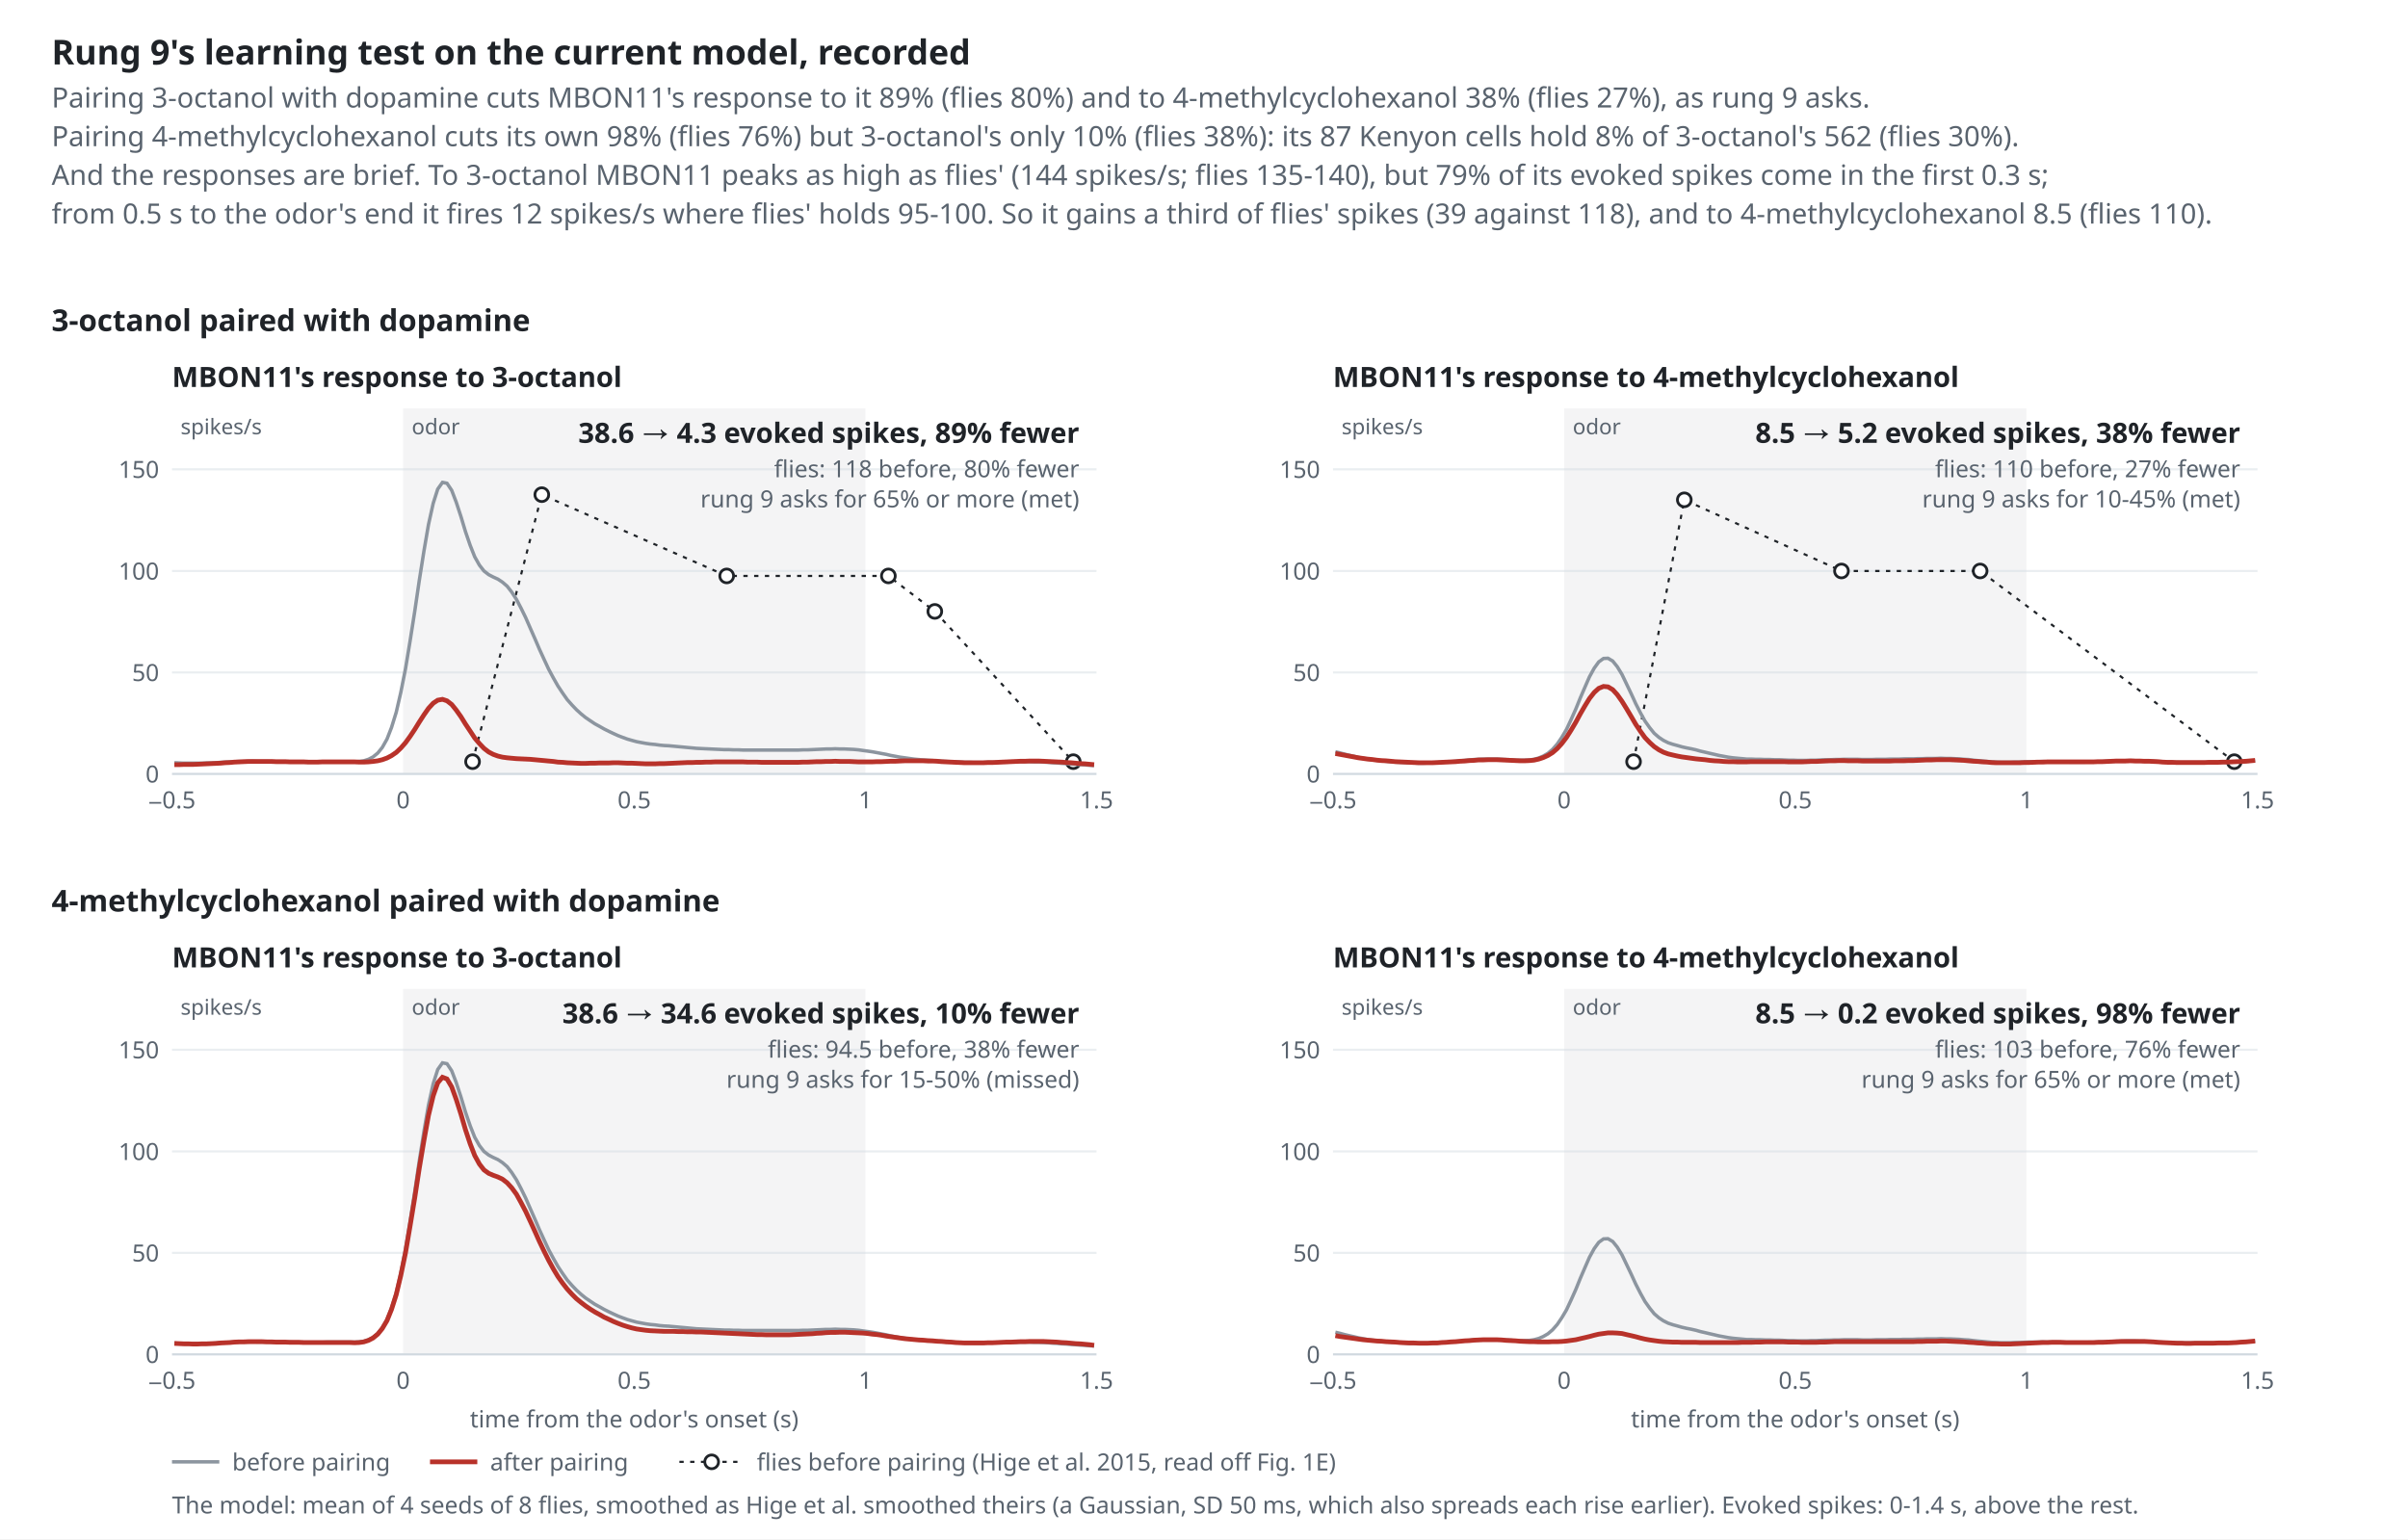
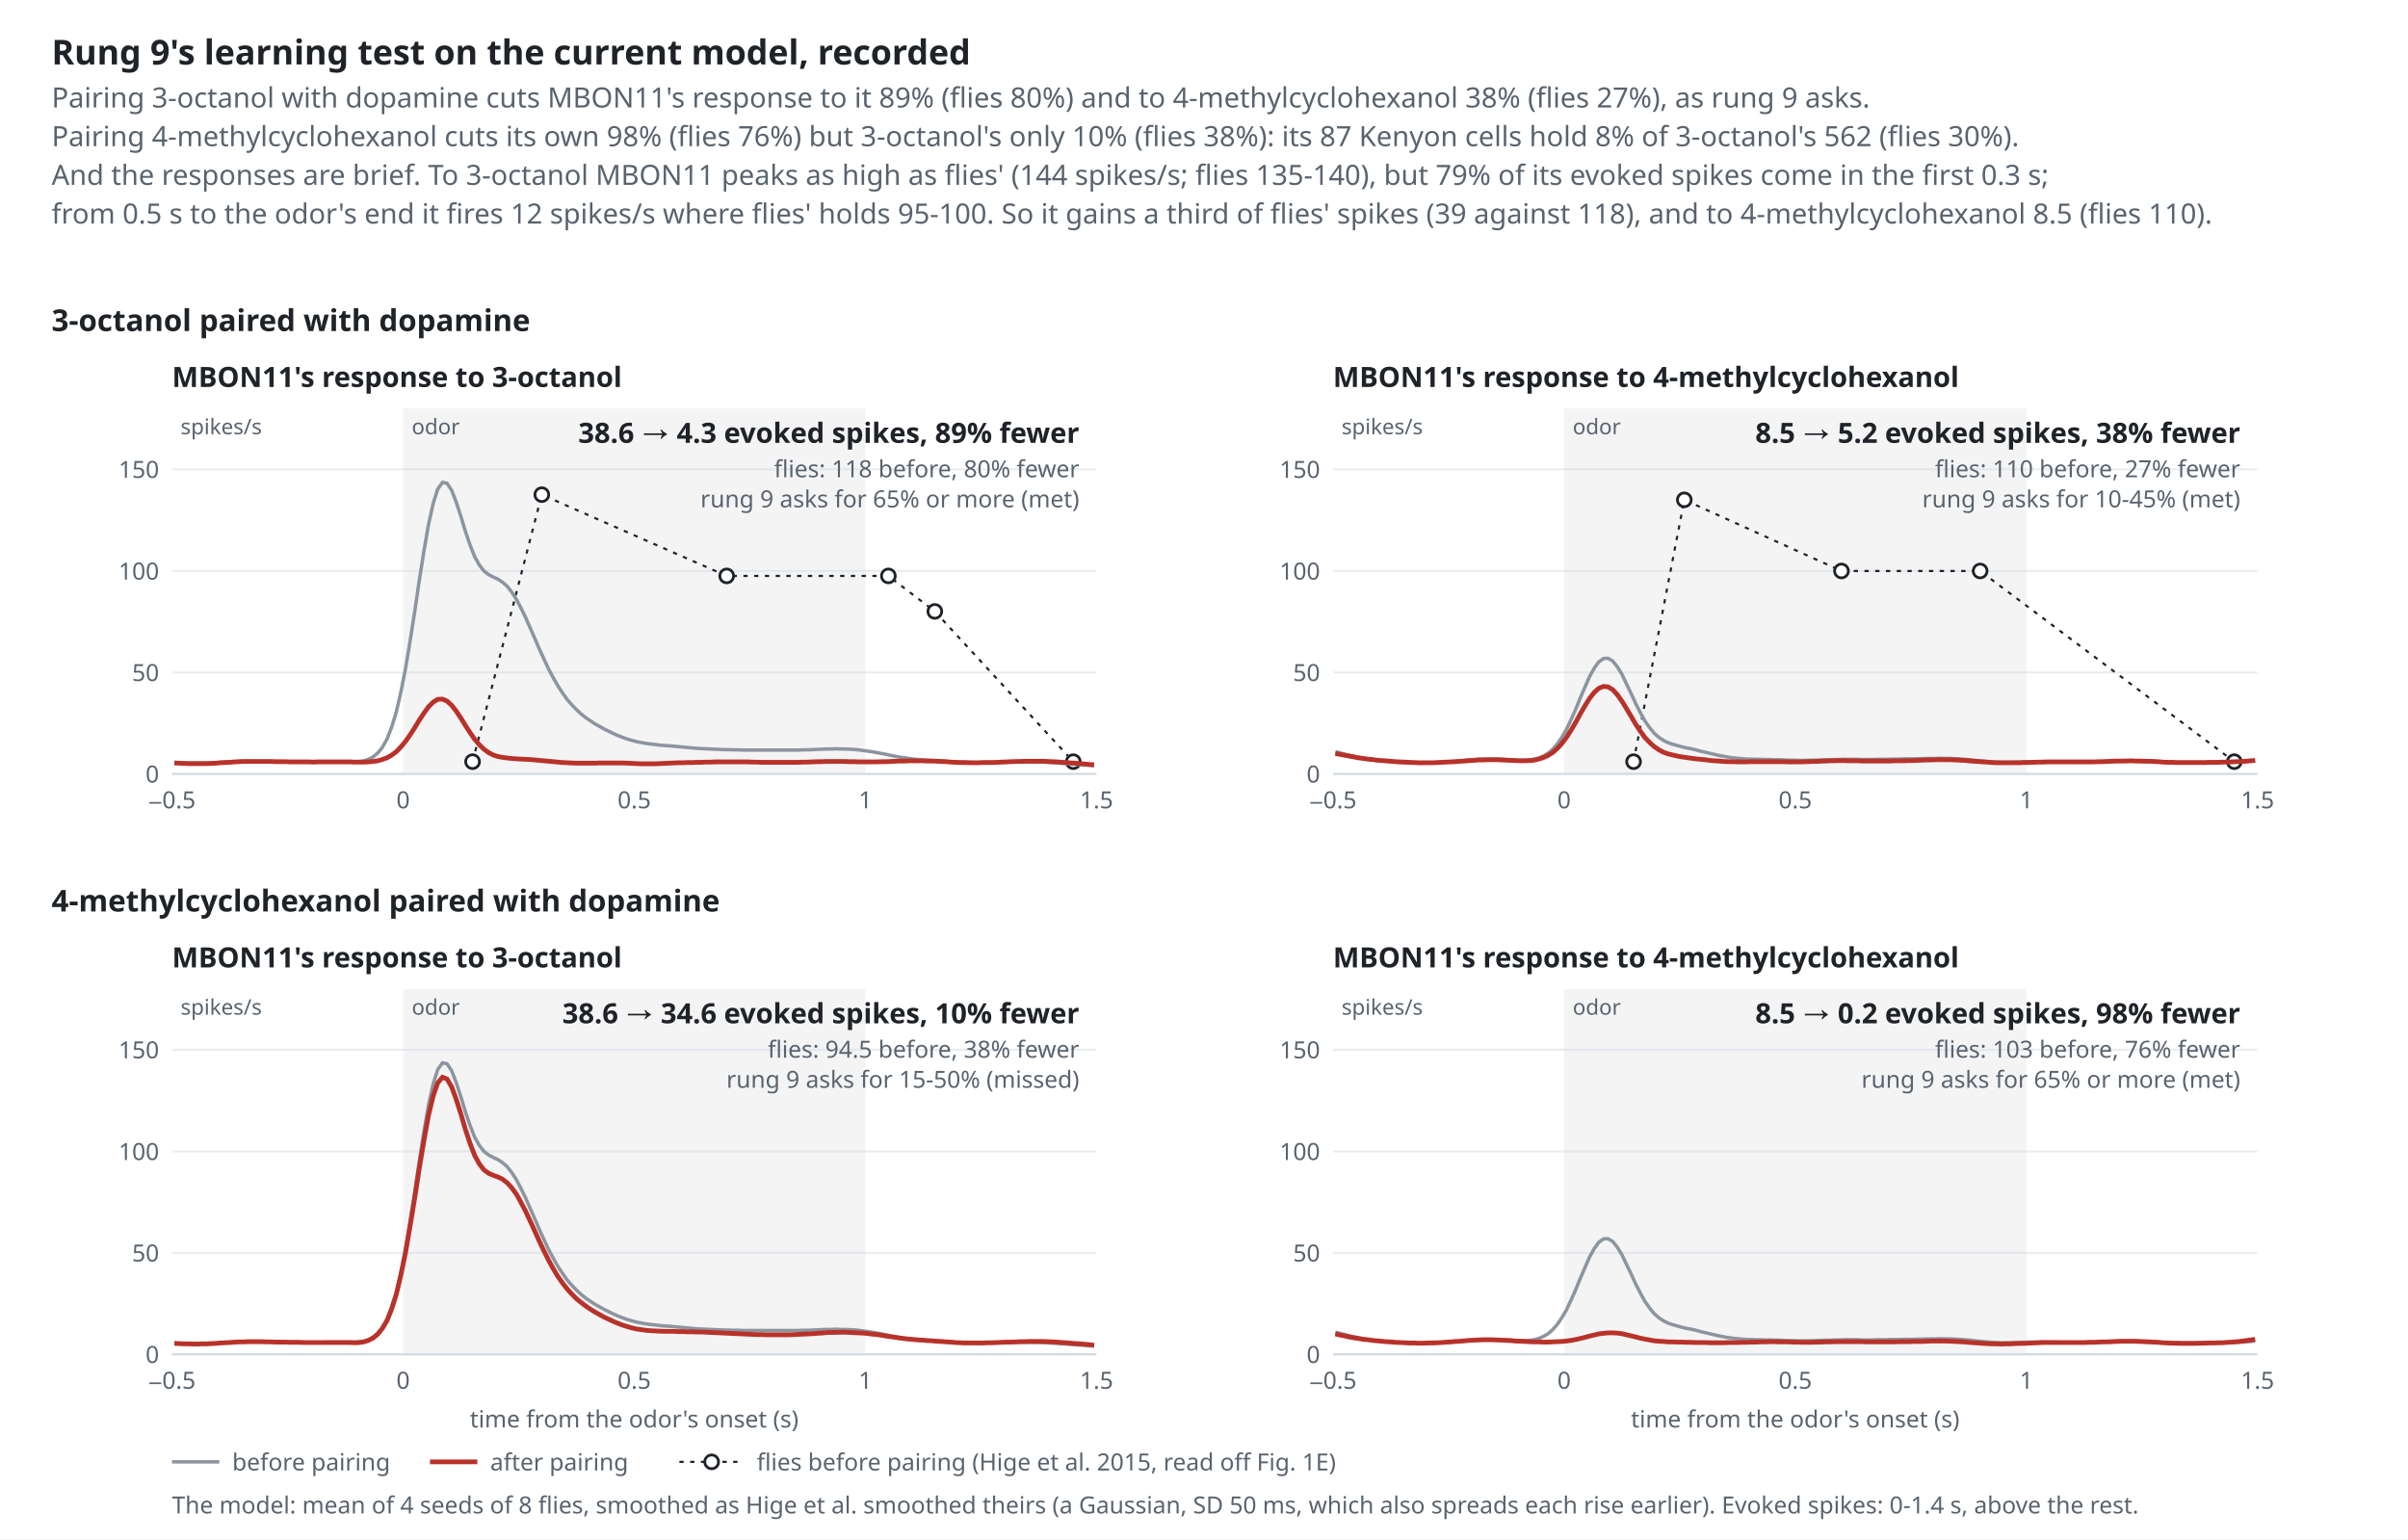
<svg xmlns="http://www.w3.org/2000/svg" width="1120" height="716" viewBox="0 0 1120 716" role="img" aria-labelledby="t">
  <style>
    text { font-family: -apple-system, BlinkMacSystemFont, 'Segoe UI', 'Noto Sans', Helvetica, Arial, sans-serif; }
    .lab { font-size: 16px; font-weight: 600; fill: #1f2328; }
    .row { font-size: 14px; font-weight: 600; fill: #1f2328; }
    .val { font-size: 13px; font-weight: 600; fill: #1f2328; }
    .note { font-size: 13px; fill: #59636e; }
    .tick { font-size: 11px; fill: #59636e; }
    .tiny { font-size: 10px; fill: #59636e; }
    .head00, .head01, .head10, .head11 { opacity: 0; }
    @media (prefers-reduced-motion: no-preference) {
      .reveal00 { transform-origin: 80px 0; animation: reveal 7.0s linear infinite; } .reveal01 { transform-origin: 620px 0; animation: reveal 7.0s linear infinite; } .reveal10 { transform-origin: 80px 0; animation: reveal 7.0s linear infinite; } .reveal11 { transform-origin: 620px 0; animation: reveal 7.0s linear infinite; }
      .head00, .head01, .head10, .head11 { animation: head 7.0s linear infinite; }
    }
    @keyframes reveal { 0% { transform: scaleX(0.001); } 57.14%, 100% { transform: scaleX(1); } }
    @keyframes head { 0% { opacity: 1; transform: translateX(0); } 57.14% { opacity: 1; transform: translateX(430px); }
                       57.15%, 100% { opacity: 0; } }
    </style>
  <rect width="1120" height="716" fill="#ffffff" />
  <text x="24.0" y="30.0" class="lab" text-anchor="start">Rung 9's learning test on the current model, recorded</text>
  <text x="24.0" y="50.0" class="note" text-anchor="start">Pairing 3-octanol with dopamine cuts MBON11's response to it 89% (flies 80%) and to 4-methylcyclohexanol 38% (flies 27%), as rung 9 asks.</text>
  <text x="24.0" y="68.0" class="note" text-anchor="start">Pairing 4-methylcyclohexanol cuts its own 98% (flies 76%) but 3-octanol's only 10% (flies 38%): its 87 Kenyon cells hold 8% of 3-octanol's 562 (flies 30%).</text>
  <text x="24.0" y="86.0" class="note" text-anchor="start">And the responses are brief. To 3-octanol MBON11 peaks as high as flies' (144 spikes/s; flies 135-140), but 79% of its evoked spikes come in the first 0.3 s;</text>
  <text x="24.0" y="104.0" class="note" text-anchor="start">from 0.5 s to the odor's end it fires 12 spikes/s where flies' holds 95-100. So it gains a third of flies' spikes (39 against 118), and to 4-methylcyclohexanol 8.5 (flies 110).</text>
  <text x="24.0" y="154.0" class="row" text-anchor="start">3-octanol paired with dopamine</text>
  <rect x="187.5" y="190" width="215.0" height="170" fill="#1f2328" fill-opacity="0.05" />
  <text x="191.5" y="202.0" class="tiny" text-anchor="start">odor</text>
  <line x1="80" y1="360.0" x2="510" y2="360.0" stroke="#d1d9e0" stroke-opacity="1" />
  <text x="74.0" y="364.0" class="tick" text-anchor="end">0</text>
  <line x1="80" y1="312.8" x2="510" y2="312.8" stroke="#d1d9e0" stroke-opacity="0.45" />
  <text x="74.0" y="316.8" class="tick" text-anchor="end">50</text>
  <line x1="80" y1="265.6" x2="510" y2="265.6" stroke="#d1d9e0" stroke-opacity="0.45" />
  <text x="74.0" y="269.6" class="tick" text-anchor="end">100</text>
  <line x1="80" y1="218.3" x2="510" y2="218.3" stroke="#d1d9e0" stroke-opacity="0.45" />
  <text x="74.0" y="222.3" class="tick" text-anchor="end">150</text>
  <text x="84.0" y="202.0" class="tiny" text-anchor="start">spikes/s</text>
  <text x="80.0" y="376.0" class="tick" text-anchor="middle">−0.5</text>
  <text x="187.5" y="376.0" class="tick" text-anchor="middle">0</text>
  <text x="295.0" y="376.0" class="tick" text-anchor="middle">0.5</text>
  <text x="402.5" y="376.0" class="tick" text-anchor="middle">1</text>
  <text x="510.0" y="376.0" class="tick" text-anchor="middle">1.5</text>
  <text x="80.0" y="180.0" class="val" text-anchor="start">MBON11's response to 3-octanol</text>
  <polyline points="219.8,354.3 252.0,230.1 338.0,267.9 413.2,267.9 434.8,284.4 499.2,354.3" fill="none" stroke="#1f2328" stroke-width="1" stroke-dasharray="2 3" />
  <circle cx="219.8" cy="354.3" r="3.2" fill="#ffffff" stroke="#1f2328" stroke-width="1.3" />
  <circle cx="252.0" cy="230.1" r="3.2" fill="#ffffff" stroke="#1f2328" stroke-width="1.3" />
  <circle cx="338.0" cy="267.9" r="3.2" fill="#ffffff" stroke="#1f2328" stroke-width="1.3" />
  <circle cx="413.2" cy="267.9" r="3.2" fill="#ffffff" stroke="#1f2328" stroke-width="1.3" />
  <circle cx="434.8" cy="284.4" r="3.2" fill="#ffffff" stroke="#1f2328" stroke-width="1.3" />
  <circle cx="499.2" cy="354.3" r="3.2" fill="#ffffff" stroke="#1f2328" stroke-width="1.3" />
  <polyline clip-path="url(#sweep00)" points="81.1,354.8 83.2,354.9 85.4,355.0 87.5,355.0 89.7,355.0 91.8,355.0 94.0,355.0 96.1,354.9 98.3,354.9 100.4,354.8 102.6,354.6 104.7,354.5 106.9,354.4 109.0,354.3 111.2,354.2 113.3,354.2 115.5,354.2 117.6,354.1 119.8,354.2 121.9,354.2 124.1,354.2 126.2,354.3 128.4,354.3 130.5,354.3 132.7,354.3 134.8,354.3 137.0,354.4 139.1,354.4 141.3,354.4 143.4,354.4 145.6,354.4 147.7,354.4 149.9,354.4 152.0,354.3 154.2,354.3 156.3,354.3 158.5,354.3 160.6,354.3 162.8,354.3 164.9,354.3 167.1,354.2 169.2,353.9 171.4,353.2 173.5,352.1 175.7,350.3 177.8,347.7 180.0,343.8 182.1,338.4 184.3,331.3 186.4,322.2 188.6,311.1 190.7,298.4 192.9,284.4 195.0,270.1 197.2,256.2 199.3,244.0 201.5,234.1 203.6,227.5 205.8,224.4 207.9,224.8 210.1,228.1 212.2,233.6 214.4,240.3 216.5,247.3 218.7,253.7 220.8,259.0 223.0,262.9 225.1,265.6 227.3,267.3 229.4,268.4 231.6,269.4 233.7,270.8 235.9,272.7 238.0,275.4 240.2,278.8 242.3,282.8 244.5,287.3 246.6,292.1 248.8,297.1 250.9,302.0 253.1,306.8 255.2,311.3 257.4,315.4 259.5,319.1 261.7,322.4 263.8,325.4 266.0,327.9 268.1,330.1 270.3,332.1 272.4,333.8 274.6,335.3 276.7,336.7 278.9,337.9 281.0,339.1 283.2,340.2 285.3,341.2 287.5,342.2 289.6,343.0 291.8,343.8 293.9,344.4 296.1,345.0 298.2,345.4 300.4,345.8 302.5,346.1 304.7,346.3 306.8,346.6 309.0,346.8 311.1,346.9 313.3,347.1 315.4,347.3 317.6,347.5 319.7,347.7 321.9,347.9 324.0,348.1 326.2,348.2 328.3,348.3 330.5,348.4 332.6,348.5 334.8,348.6 336.9,348.7 339.1,348.7 341.2,348.8 343.4,348.8 345.5,348.9 347.7,348.9 349.8,348.9 352.0,348.9 354.1,348.9 356.3,348.9 358.4,348.9 360.6,348.9 362.7,348.9 364.9,348.9 367.0,348.9 369.2,348.9 371.3,348.9 373.5,348.8 375.6,348.8 377.8,348.7 379.9,348.6 382.1,348.5 384.2,348.4 386.4,348.4 388.5,348.3 390.7,348.4 392.8,348.4 395.0,348.5 397.1,348.6 399.3,348.8 401.4,349.1 403.6,349.4 405.7,349.7 407.9,350.1 410.0,350.5 412.2,350.9 414.3,351.4 416.5,351.8 418.6,352.2 420.8,352.5 422.9,352.8 425.1,353.1 427.2,353.3 429.4,353.5 431.5,353.6 433.7,353.8 435.8,353.9 438.0,354.1 440.1,354.2 442.3,354.3 444.4,354.4 446.6,354.5 448.7,354.6 450.9,354.6 453.0,354.7 455.2,354.7 457.3,354.7 459.5,354.6 461.6,354.6 463.8,354.6 465.9,354.5 468.1,354.5 470.2,354.4 472.4,354.4 474.5,354.3 476.7,354.3 478.8,354.3 481.0,354.4 483.1,354.4 485.3,354.5 487.4,354.6 489.6,354.8 491.7,354.9 493.9,355.1 496.0,355.2 498.2,355.4 500.3,355.5 502.5,355.7 504.6,355.8 506.8,356.0 508.9,356.1" fill="none" stroke="#8c959f" stroke-width="1.6" />
-   <polyline clip-path="url(#sweep00)" points="81.1,355.7 83.2,355.7 85.4,355.6 87.5,355.6 89.7,355.6 91.8,355.5 94.0,355.4 96.1,355.3 98.3,355.2 100.4,355.1 102.6,355.0 104.7,354.8 106.9,354.7 109.0,354.5 111.2,354.4 113.3,354.3 115.5,354.2 117.6,354.2 119.8,354.2 121.9,354.2 124.1,354.2 126.2,354.2 128.4,354.3 130.5,354.3 132.7,354.3 134.8,354.4 137.0,354.4 139.1,354.4 141.3,354.4 143.4,354.5 145.6,354.5 147.7,354.5 149.9,354.4 152.0,354.4 154.2,354.4 156.3,354.4 158.5,354.4 160.6,354.4 162.8,354.4 164.9,354.4 167.1,354.5 169.2,354.5 171.4,354.4 173.5,354.2 175.7,353.9 177.8,353.4 180.0,352.6 182.1,351.5 184.3,350.0 186.4,348.0 188.6,345.5 190.7,342.6 192.9,339.3 195.0,335.9 197.2,332.5 199.3,329.5 201.5,327.1 203.6,325.7 205.8,325.3 207.9,326.0 210.1,327.7 212.2,330.3 214.4,333.4 216.5,336.8 218.7,340.1 220.8,343.3 223.0,345.9 225.1,348.1 227.3,349.8 229.4,350.9 231.6,351.7 233.7,352.2 235.9,352.5 238.0,352.7 240.2,352.9 242.3,353.0 244.5,353.1 246.6,353.2 248.8,353.4 250.9,353.6 253.1,353.8 255.2,354.0 257.4,354.2 259.5,354.5 261.7,354.6 263.8,354.8 266.0,354.9 268.1,355.0 270.3,355.1 272.4,355.1 274.6,355.0 276.7,355.0 278.9,354.9 281.0,354.9 283.2,354.9 285.3,354.8 287.5,354.8 289.6,354.9 291.8,355.0 293.9,355.0 296.1,355.1 298.2,355.2 300.4,355.3 302.5,355.3 304.7,355.3 306.8,355.2 309.0,355.2 311.1,355.1 313.3,355.0 315.4,354.9 317.6,354.8 319.7,354.7 321.9,354.7 324.0,354.6 326.2,354.6 328.3,354.5 330.5,354.5 332.6,354.4 334.8,354.4 336.9,354.4 339.1,354.4 341.2,354.4 343.4,354.4 345.5,354.4 347.7,354.5 349.8,354.5 352.0,354.5 354.1,354.6 356.3,354.6 358.4,354.6 360.6,354.6 362.7,354.6 364.9,354.6 367.0,354.6 369.2,354.6 371.3,354.6 373.5,354.5 375.6,354.5 377.8,354.4 379.9,354.3 382.1,354.3 384.2,354.2 386.4,354.2 388.5,354.1 390.7,354.2 392.8,354.2 395.0,354.2 397.1,354.3 399.3,354.4 401.4,354.4 403.6,354.4 405.7,354.4 407.9,354.3 410.0,354.3 412.2,354.2 414.3,354.1 416.5,354.1 418.6,354.0 420.8,353.9 422.9,353.9 425.1,353.9 427.2,353.9 429.4,353.9 431.5,354.0 433.7,354.0 435.8,354.1 438.0,354.3 440.1,354.4 442.3,354.5 444.4,354.6 446.6,354.7 448.7,354.8 450.9,354.8 453.0,354.8 455.2,354.8 457.3,354.8 459.5,354.7 461.6,354.7 463.8,354.6 465.9,354.5 468.1,354.4 470.2,354.3 472.4,354.2 474.5,354.1 476.7,354.1 478.8,354.0 481.0,354.0 483.1,354.0 485.3,354.1 487.4,354.2 489.6,354.3 491.7,354.4 493.9,354.5 496.0,354.7 498.2,354.8 500.3,355.0 502.5,355.2 504.6,355.3 506.8,355.5 508.9,355.7" fill="none" stroke="#b8322a" stroke-width="2.2" />
+   <polyline clip-path="url(#sweep00)" points="81.1,354.9 83.2,355.0 85.4,355.1 87.5,355.2 89.7,355.2 91.8,355.2 94.0,355.2 96.1,355.2 98.3,355.1 100.4,355.0 102.6,354.8 104.7,354.7 106.9,354.6 109.0,354.4 111.2,354.3 113.3,354.2 115.5,354.2 117.6,354.2 119.8,354.2 121.9,354.2 124.1,354.2 126.2,354.2 128.4,354.3 130.5,354.3 132.7,354.3 134.8,354.4 137.0,354.4 139.1,354.4 141.3,354.4 143.4,354.4 145.6,354.5 147.7,354.4 149.9,354.4 152.0,354.4 154.2,354.4 156.3,354.4 158.5,354.4 160.6,354.4 162.8,354.4 164.9,354.5 167.1,354.5 169.2,354.5 171.4,354.4 173.5,354.2 175.7,353.9 177.8,353.3 180.0,352.5 182.1,351.3 184.3,349.7 186.4,347.5 188.6,344.9 190.7,341.9 192.9,338.5 195.0,335.0 197.2,331.7 199.3,328.8 201.5,326.6 203.6,325.3 205.8,325.2 207.9,326.1 210.1,328.1 212.2,330.8 214.4,334.1 216.5,337.5 218.7,340.9 220.8,343.9 223.0,346.5 225.1,348.5 227.3,350.1 229.4,351.2 231.6,351.9 233.7,352.3 235.9,352.6 238.0,352.8 240.2,353.0 242.3,353.1 244.5,353.2 246.6,353.3 248.8,353.5 250.9,353.7 253.1,353.9 255.2,354.1 257.4,354.3 259.5,354.5 261.7,354.7 263.8,354.8 266.0,354.9 268.1,355.0 270.3,355.0 272.4,355.0 274.6,355.0 276.7,355.0 278.9,354.9 281.0,354.9 283.2,354.9 285.3,354.9 287.5,354.9 289.6,354.9 291.8,355.0 293.9,355.1 296.1,355.2 298.2,355.3 300.4,355.3 302.5,355.3 304.7,355.3 306.8,355.2 309.0,355.1 311.1,355.0 313.3,354.9 315.4,354.8 317.6,354.8 319.7,354.7 321.9,354.7 324.0,354.6 326.2,354.6 328.3,354.5 330.5,354.5 332.6,354.4 334.8,354.4 336.9,354.4 339.1,354.4 341.2,354.4 343.4,354.4 345.5,354.4 347.7,354.4 349.8,354.5 352.0,354.5 354.1,354.6 356.3,354.6 358.4,354.6 360.6,354.6 362.7,354.6 364.9,354.6 367.0,354.6 369.2,354.6 371.3,354.6 373.5,354.5 375.6,354.5 377.8,354.4 379.9,354.3 382.1,354.3 384.2,354.2 386.4,354.2 388.5,354.2 390.7,354.2 392.8,354.2 395.0,354.3 397.1,354.3 399.3,354.4 401.4,354.4 403.6,354.4 405.7,354.4 407.9,354.4 410.0,354.3 412.2,354.3 414.3,354.2 416.5,354.1 418.6,354.0 420.8,354.0 422.9,353.9 425.1,353.9 427.2,353.9 429.4,353.9 431.5,354.0 433.7,354.0 435.8,354.1 438.0,354.2 440.1,354.3 442.3,354.5 444.4,354.6 446.6,354.7 448.7,354.7 450.9,354.8 453.0,354.8 455.2,354.8 457.3,354.7 459.5,354.7 461.6,354.7 463.8,354.6 465.9,354.5 468.1,354.4 470.2,354.3 472.4,354.2 474.5,354.2 476.7,354.1 478.8,354.1 481.0,354.1 483.1,354.1 485.3,354.1 487.4,354.2 489.6,354.3 491.7,354.4 493.9,354.6 496.0,354.7 498.2,354.9 500.3,355.0 502.5,355.2 504.6,355.4 506.8,355.6 508.9,355.8" fill="none" stroke="#b8322a" stroke-width="2.2" />
  <text x="502.0" y="206.0" class="val" text-anchor="end">38.6 → 4.3 evoked spikes, 89% fewer</text>
  <text x="502.0" y="222.0" class="tick" text-anchor="end">flies: 118 before, 80% fewer</text>
  <text x="502.0" y="236.0" class="tick" text-anchor="end">rung 9 asks for 65% or more (met)</text>
  <clipPath id="sweep00">
    <rect class="reveal00" x="80" y="186" width="432" height="178" />
  </clipPath>
  <path class="head00" d="M80 190V360" stroke="#1f2328" stroke-width="1.2" />
  <rect x="727.5" y="190" width="215.0" height="170" fill="#1f2328" fill-opacity="0.05" />
  <text x="731.5" y="202.0" class="tiny" text-anchor="start">odor</text>
  <line x1="620" y1="360.0" x2="1050" y2="360.0" stroke="#d1d9e0" stroke-opacity="1" />
  <text x="614.0" y="364.0" class="tick" text-anchor="end">0</text>
  <line x1="620" y1="312.8" x2="1050" y2="312.8" stroke="#d1d9e0" stroke-opacity="0.45" />
  <text x="614.0" y="316.8" class="tick" text-anchor="end">50</text>
  <line x1="620" y1="265.6" x2="1050" y2="265.6" stroke="#d1d9e0" stroke-opacity="0.45" />
  <text x="614.0" y="269.6" class="tick" text-anchor="end">100</text>
  <line x1="620" y1="218.3" x2="1050" y2="218.3" stroke="#d1d9e0" stroke-opacity="0.45" />
  <text x="614.0" y="222.3" class="tick" text-anchor="end">150</text>
  <text x="624.0" y="202.0" class="tiny" text-anchor="start">spikes/s</text>
  <text x="620.0" y="376.0" class="tick" text-anchor="middle">−0.5</text>
  <text x="727.5" y="376.0" class="tick" text-anchor="middle">0</text>
  <text x="835.0" y="376.0" class="tick" text-anchor="middle">0.5</text>
  <text x="942.5" y="376.0" class="tick" text-anchor="middle">1</text>
  <text x="1050.0" y="376.0" class="tick" text-anchor="middle">1.5</text>
  <text x="620.0" y="180.0" class="val" text-anchor="start">MBON11's response to 4-methylcyclohexanol</text>
  <polyline points="759.8,354.3 783.4,232.5 856.5,265.6 921.0,265.6 1039.2,354.3" fill="none" stroke="#1f2328" stroke-width="1" stroke-dasharray="2 3" />
  <circle cx="759.8" cy="354.3" r="3.2" fill="#ffffff" stroke="#1f2328" stroke-width="1.3" />
  <circle cx="783.4" cy="232.5" r="3.2" fill="#ffffff" stroke="#1f2328" stroke-width="1.3" />
  <circle cx="856.5" cy="265.6" r="3.2" fill="#ffffff" stroke="#1f2328" stroke-width="1.3" />
  <circle cx="921.0" cy="265.6" r="3.2" fill="#ffffff" stroke="#1f2328" stroke-width="1.3" />
  <circle cx="1039.2" cy="354.3" r="3.2" fill="#ffffff" stroke="#1f2328" stroke-width="1.3" />
  <polyline clip-path="url(#sweep01)" points="621.1,349.7 623.2,350.2 625.4,350.8 627.5,351.3 629.7,351.8 631.8,352.3 634.0,352.7 636.1,353.1 638.3,353.4 640.4,353.6 642.6,353.9 644.7,354.1 646.9,354.3 649.0,354.5 651.2,354.6 653.3,354.7 655.5,354.9 657.6,354.9 659.8,355.0 661.9,355.0 664.1,354.9 666.2,354.8 668.4,354.7 670.5,354.6 672.7,354.4 674.8,354.3 677.0,354.1 679.1,353.9 681.3,353.7 683.4,353.5 685.6,353.3 687.7,353.2 689.9,353.1 692.0,353.1 694.2,353.1 696.3,353.1 698.5,353.2 700.6,353.3 702.8,353.4 704.9,353.6 707.1,353.6 709.2,353.6 711.4,353.5 713.5,353.2 715.7,352.6 717.8,351.7 720.0,350.4 722.1,348.6 724.3,346.1 726.4,343.0 728.6,339.3 730.7,334.8 732.9,329.9 735.0,324.7 737.2,319.6 739.3,314.8 741.5,310.8 743.6,307.9 745.8,306.3 747.9,306.2 750.1,307.5 752.2,310.1 754.4,313.7 756.5,318.1 758.7,322.7 760.8,327.3 763.0,331.6 765.1,335.4 767.3,338.5 769.4,341.1 771.6,343.0 773.7,344.4 775.9,345.5 778.0,346.2 780.2,346.8 782.3,347.4 784.5,347.9 786.6,348.3 788.8,348.8 790.9,349.4 793.1,349.9 795.2,350.4 797.4,350.9 799.5,351.4 801.7,351.8 803.8,352.2 806.0,352.5 808.1,352.7 810.3,352.9 812.4,353.1 814.6,353.1 816.7,353.2 818.9,353.2 821.0,353.3 823.2,353.3 825.3,353.4 827.5,353.4 829.6,353.5 831.8,353.6 833.9,353.6 836.1,353.7 838.2,353.7 840.4,353.7 842.5,353.6 844.7,353.6 846.8,353.5 849.0,353.4 851.1,353.4 853.3,353.3 855.4,353.3 857.6,353.2 859.7,353.2 861.9,353.2 864.0,353.2 866.2,353.3 868.3,353.3 870.5,353.3 872.6,353.2 874.8,353.2 876.9,353.2 879.1,353.1 881.2,353.1 883.4,353.1 885.5,353.0 887.7,353.0 889.8,353.0 892.0,352.9 894.1,352.9 896.3,352.8 898.4,352.8 900.6,352.8 902.7,352.7 904.9,352.8 907.0,352.8 909.2,352.9 911.3,353.0 913.5,353.2 915.6,353.3 917.8,353.6 919.9,353.8 922.1,354.0 924.2,354.2 926.4,354.4 928.5,354.5 930.7,354.6 932.8,354.6 935.0,354.6 937.1,354.5 939.3,354.5 941.4,354.4 943.6,354.3 945.7,354.3 947.9,354.3 950.0,354.2 952.2,354.3 954.3,354.3 956.5,354.3 958.6,354.4 960.8,354.4 962.9,354.5 965.1,354.5 967.2,354.5 969.4,354.5 971.5,354.4 973.7,354.4 975.8,354.3 978.0,354.2 980.1,354.1 982.3,354.0 984.4,353.9 986.6,353.9 988.7,353.8 990.9,353.8 993.0,353.8 995.2,353.9 997.3,353.9 999.5,354.0 1001.6,354.1 1003.8,354.3 1005.9,354.4 1008.1,354.5 1010.2,354.6 1012.4,354.6 1014.5,354.7 1016.7,354.7 1018.8,354.7 1021.0,354.7 1023.1,354.7 1025.3,354.7 1027.4,354.7 1029.6,354.7 1031.7,354.7 1033.9,354.6 1036.0,354.6 1038.2,354.5 1040.3,354.4 1042.5,354.3 1044.6,354.2 1046.8,354.0 1048.9,353.8" fill="none" stroke="#8c959f" stroke-width="1.6" />
  <polyline clip-path="url(#sweep01)" points="621.1,350.5 623.2,350.9 625.4,351.3 627.5,351.7 629.7,352.1 631.8,352.5 634.0,352.8 636.1,353.1 638.3,353.3 640.4,353.6 642.6,353.8 644.7,353.9 646.9,354.1 649.0,354.3 651.2,354.4 653.3,354.5 655.5,354.6 657.6,354.7 659.8,354.8 661.9,354.8 664.1,354.8 666.2,354.8 668.4,354.7 670.5,354.6 672.7,354.5 674.8,354.4 677.0,354.3 679.1,354.1 681.3,354.0 683.4,353.8 685.6,353.7 687.7,353.5 689.9,353.5 692.0,353.4 694.2,353.4 696.3,353.4 698.5,353.5 700.6,353.6 702.8,353.7 704.9,353.8 707.1,353.9 709.2,353.9 711.4,353.8 713.5,353.6 715.7,353.1 717.8,352.4 720.0,351.4 722.1,350.1 724.3,348.2 726.4,345.9 728.6,343.0 730.7,339.7 732.9,336.0 735.0,332.1 737.2,328.3 739.3,324.9 741.5,322.1 743.6,320.2 745.8,319.3 747.9,319.5 750.1,320.8 752.2,323.1 754.4,326.2 756.5,329.6 758.7,333.3 760.8,336.9 763.0,340.2 765.1,343.1 767.3,345.4 769.4,347.3 771.6,348.8 773.7,349.9 775.9,350.7 778.0,351.2 780.2,351.7 782.3,352.1 784.5,352.4 786.6,352.7 788.8,353.0 790.9,353.2 793.1,353.4 795.2,353.7 797.4,353.9 799.5,354.0 801.7,354.2 803.8,354.3 806.0,354.3 808.1,354.4 810.3,354.4 812.4,354.4 814.6,354.3 816.7,354.3 818.9,354.3 821.0,354.3 823.2,354.3 825.3,354.3 827.5,354.3 829.6,354.3 831.8,354.4 833.9,354.4 836.1,354.4 838.2,354.4 840.4,354.3 842.5,354.2 844.7,354.2 846.8,354.1 849.0,354.0 851.1,353.9 853.3,353.9 855.4,353.8 857.6,353.8 859.7,353.9 861.9,353.9 864.0,353.9 866.2,354.0 868.3,354.0 870.5,354.0 872.6,354.0 874.8,354.0 876.9,354.0 879.1,354.0 881.2,353.9 883.4,353.9 885.5,353.9 887.7,353.8 889.8,353.8 892.0,353.7 894.1,353.6 896.3,353.5 898.4,353.5 900.6,353.4 902.7,353.4 904.9,353.4 907.0,353.4 909.2,353.5 911.3,353.6 913.5,353.7 915.6,353.9 917.8,354.1 919.9,354.2 922.1,354.4 924.2,354.5 926.4,354.7 928.5,354.8 930.7,354.8 932.8,354.8 935.0,354.8 937.1,354.8 939.3,354.8 941.4,354.7 943.6,354.7 945.7,354.6 947.9,354.5 950.0,354.5 952.2,354.4 954.3,354.4 956.5,354.4 958.6,354.4 960.8,354.4 962.9,354.4 965.1,354.4 967.2,354.4 969.4,354.4 971.5,354.4 973.7,354.4 975.8,354.3 978.0,354.3 980.1,354.2 982.3,354.1 984.4,354.0 986.6,354.0 988.7,354.0 990.9,353.9 993.0,354.0 995.2,354.0 997.3,354.1 999.5,354.1 1001.6,354.2 1003.8,354.3 1005.9,354.5 1008.1,354.6 1010.2,354.6 1012.4,354.7 1014.5,354.7 1016.7,354.7 1018.8,354.7 1021.0,354.7 1023.1,354.7 1025.3,354.7 1027.4,354.6 1029.6,354.6 1031.7,354.6 1033.9,354.5 1036.0,354.5 1038.2,354.4 1040.3,354.3 1042.5,354.2 1044.6,354.1 1046.8,353.9 1048.9,353.7" fill="none" stroke="#b8322a" stroke-width="2.2" />
  <text x="1042.0" y="206.0" class="val" text-anchor="end">8.5 → 5.2 evoked spikes, 38% fewer</text>
  <text x="1042.0" y="222.0" class="tick" text-anchor="end">flies: 110 before, 27% fewer</text>
  <text x="1042.0" y="236.0" class="tick" text-anchor="end">rung 9 asks for 10-45% (met)</text>
  <clipPath id="sweep01">
    <rect class="reveal01" x="620" y="186" width="432" height="178" />
  </clipPath>
  <path class="head01" d="M620 190V360" stroke="#1f2328" stroke-width="1.2" />
  <text x="24.0" y="424.0" class="row" text-anchor="start">4-methylcyclohexanol paired with dopamine</text>
  <rect x="187.5" y="460" width="215.0" height="170" fill="#1f2328" fill-opacity="0.05" />
  <text x="191.5" y="472.0" class="tiny" text-anchor="start">odor</text>
  <line x1="80" y1="630.0" x2="510" y2="630.0" stroke="#d1d9e0" stroke-opacity="1" />
  <text x="74.0" y="634.0" class="tick" text-anchor="end">0</text>
  <line x1="80" y1="582.8" x2="510" y2="582.8" stroke="#d1d9e0" stroke-opacity="0.45" />
  <text x="74.0" y="586.8" class="tick" text-anchor="end">50</text>
  <line x1="80" y1="535.6" x2="510" y2="535.6" stroke="#d1d9e0" stroke-opacity="0.45" />
  <text x="74.0" y="539.6" class="tick" text-anchor="end">100</text>
  <line x1="80" y1="488.3" x2="510" y2="488.3" stroke="#d1d9e0" stroke-opacity="0.45" />
  <text x="74.0" y="492.3" class="tick" text-anchor="end">150</text>
  <text x="84.0" y="472.0" class="tiny" text-anchor="start">spikes/s</text>
  <text x="80.0" y="646.0" class="tick" text-anchor="middle">−0.5</text>
  <text x="187.5" y="646.0" class="tick" text-anchor="middle">0</text>
  <text x="295.0" y="646.0" class="tick" text-anchor="middle">0.5</text>
  <text x="402.5" y="646.0" class="tick" text-anchor="middle">1</text>
  <text x="510.0" y="646.0" class="tick" text-anchor="middle">1.5</text>
  <text x="80.0" y="450.0" class="val" text-anchor="start">MBON11's response to 3-octanol</text>
  <polyline clip-path="url(#sweep10)" points="81.1,624.8 83.2,624.9 85.4,625.0 87.5,625.0 89.7,625.0 91.8,625.0 94.0,625.0 96.1,624.9 98.3,624.9 100.4,624.8 102.6,624.6 104.7,624.5 106.9,624.4 109.0,624.3 111.2,624.2 113.3,624.2 115.5,624.2 117.6,624.1 119.8,624.2 121.9,624.2 124.1,624.2 126.2,624.3 128.4,624.3 130.5,624.3 132.7,624.3 134.8,624.3 137.0,624.4 139.1,624.4 141.3,624.4 143.4,624.4 145.6,624.4 147.7,624.4 149.9,624.4 152.0,624.3 154.2,624.3 156.3,624.3 158.5,624.3 160.6,624.3 162.8,624.3 164.9,624.3 167.1,624.2 169.2,623.9 171.4,623.2 173.5,622.1 175.7,620.3 177.8,617.7 180.0,613.8 182.1,608.4 184.3,601.3 186.4,592.2 188.6,581.1 190.7,568.4 192.9,554.4 195.0,540.1 197.2,526.2 199.3,514.0 201.5,504.1 203.6,497.5 205.8,494.4 207.9,494.8 210.1,498.1 212.2,503.6 214.4,510.3 216.5,517.3 218.7,523.7 220.8,529.0 223.0,532.9 225.1,535.6 227.3,537.3 229.4,538.4 231.6,539.4 233.7,540.8 235.9,542.7 238.0,545.4 240.2,548.8 242.3,552.8 244.5,557.3 246.6,562.1 248.8,567.1 250.9,572.0 253.1,576.8 255.2,581.3 257.4,585.4 259.5,589.1 261.7,592.4 263.8,595.4 266.0,597.9 268.1,600.1 270.3,602.1 272.4,603.8 274.6,605.3 276.7,606.7 278.9,607.9 281.0,609.1 283.2,610.2 285.3,611.2 287.5,612.2 289.6,613.0 291.8,613.8 293.9,614.4 296.1,615.0 298.2,615.4 300.4,615.8 302.5,616.1 304.7,616.3 306.8,616.6 309.0,616.8 311.1,616.9 313.3,617.1 315.4,617.3 317.6,617.5 319.7,617.7 321.9,617.9 324.0,618.1 326.2,618.2 328.3,618.3 330.5,618.4 332.6,618.5 334.8,618.6 336.9,618.7 339.1,618.7 341.2,618.8 343.4,618.8 345.5,618.9 347.7,618.9 349.8,618.9 352.0,618.9 354.1,618.9 356.3,618.9 358.4,618.9 360.6,618.9 362.7,618.9 364.9,618.9 367.0,618.9 369.2,618.9 371.3,618.9 373.5,618.8 375.6,618.8 377.8,618.7 379.9,618.6 382.1,618.5 384.2,618.4 386.4,618.4 388.5,618.3 390.7,618.4 392.8,618.4 395.0,618.5 397.1,618.6 399.3,618.8 401.4,619.1 403.6,619.4 405.7,619.7 407.9,620.1 410.0,620.5 412.2,620.9 414.3,621.4 416.5,621.8 418.6,622.2 420.8,622.5 422.9,622.8 425.1,623.1 427.2,623.3 429.4,623.5 431.5,623.6 433.7,623.8 435.8,623.9 438.0,624.1 440.1,624.2 442.3,624.3 444.4,624.4 446.6,624.5 448.7,624.6 450.9,624.6 453.0,624.7 455.2,624.7 457.3,624.7 459.5,624.6 461.6,624.6 463.8,624.6 465.9,624.5 468.1,624.5 470.2,624.4 472.4,624.4 474.5,624.3 476.7,624.3 478.8,624.3 481.0,624.4 483.1,624.4 485.3,624.5 487.4,624.6 489.6,624.8 491.7,624.9 493.9,625.1 496.0,625.2 498.2,625.4 500.3,625.5 502.5,625.7 504.6,625.8 506.8,626.0 508.9,626.1" fill="none" stroke="#8c959f" stroke-width="1.6" />
  <polyline clip-path="url(#sweep10)" points="81.1,624.9 83.2,625.0 85.4,625.1 87.5,625.1 89.7,625.2 91.8,625.2 94.0,625.1 96.1,625.1 98.3,625.0 100.4,624.9 102.6,624.7 104.7,624.6 106.9,624.5 109.0,624.3 111.2,624.2 113.3,624.2 115.5,624.1 117.6,624.1 119.8,624.1 121.9,624.1 124.1,624.2 126.2,624.2 128.4,624.3 130.5,624.3 132.7,624.3 134.8,624.4 137.0,624.4 139.1,624.4 141.3,624.5 143.4,624.5 145.6,624.5 147.7,624.5 149.9,624.5 152.0,624.5 154.2,624.5 156.3,624.5 158.5,624.5 160.6,624.5 162.8,624.5 164.9,624.6 167.1,624.5 169.2,624.2 171.4,623.5 173.5,622.4 175.7,620.6 177.8,618.0 180.0,614.3 182.1,609.1 184.3,602.2 186.4,593.4 188.6,582.8 190.7,570.5 192.9,557.2 195.0,543.5 197.2,530.4 199.3,518.8 201.5,509.7 203.6,503.7 205.8,501.1 207.9,501.9 210.1,505.6 212.2,511.4 214.4,518.3 216.5,525.5 218.7,532.1 220.8,537.5 223.0,541.5 225.1,544.2 227.3,545.8 229.4,546.7 231.6,547.5 233.7,548.5 235.9,550.2 238.0,552.5 240.2,555.5 242.3,559.3 244.5,563.5 246.6,568.0 248.8,572.8 250.9,577.5 253.1,582.1 255.2,586.3 257.4,590.3 259.5,593.8 261.7,596.9 263.8,599.6 266.0,602.0 268.1,604.1 270.3,605.9 272.4,607.5 274.6,609.0 276.7,610.3 278.9,611.5 281.0,612.7 283.2,613.7 285.3,614.7 287.5,615.6 289.6,616.4 291.8,617.1 293.9,617.7 296.1,618.2 298.2,618.5 300.4,618.8 302.5,619.0 304.7,619.1 306.8,619.2 309.0,619.3 311.1,619.3 313.3,619.3 315.4,619.4 317.6,619.4 319.7,619.5 321.9,619.5 324.0,619.6 326.2,619.6 328.3,619.7 330.5,619.8 332.6,619.9 334.8,620.0 336.9,620.1 339.1,620.2 341.2,620.3 343.4,620.4 345.5,620.5 347.7,620.6 349.8,620.7 352.0,620.8 354.1,620.8 356.3,620.9 358.4,620.9 360.6,620.9 362.7,620.9 364.9,620.9 367.0,620.9 369.2,620.8 371.3,620.7 373.5,620.6 375.6,620.5 377.8,620.4 379.9,620.2 382.1,620.1 384.2,619.9 386.4,619.8 388.5,619.8 390.7,619.7 392.8,619.7 395.0,619.8 397.1,619.9 399.3,620.0 401.4,620.1 403.6,620.3 405.7,620.6 407.9,620.8 410.0,621.1 412.2,621.5 414.3,621.8 416.5,622.1 418.6,622.4 420.8,622.7 422.9,622.9 425.1,623.1 427.2,623.3 429.4,623.4 431.5,623.6 433.7,623.7 435.8,623.9 438.0,624.0 440.1,624.2 442.3,624.3 444.4,624.5 446.6,624.6 448.7,624.7 450.9,624.7 453.0,624.7 455.2,624.7 457.3,624.7 459.5,624.6 461.6,624.6 463.8,624.5 465.9,624.4 468.1,624.3 470.2,624.3 472.4,624.2 474.5,624.1 476.7,624.1 478.8,624.0 481.0,624.0 483.1,624.0 485.3,624.0 487.4,624.1 489.6,624.2 491.7,624.3 493.9,624.5 496.0,624.6 498.2,624.8 500.3,625.0 502.5,625.1 504.6,625.3 506.8,625.5 508.9,625.8" fill="none" stroke="#b8322a" stroke-width="2.2" />
  <text x="502.0" y="476.0" class="val" text-anchor="end">38.6 → 34.6 evoked spikes, 10% fewer</text>
  <text x="502.0" y="492.0" class="tick" text-anchor="end">flies: 94.5 before, 38% fewer</text>
  <text x="502.0" y="506.0" class="tick" text-anchor="end">rung 9 asks for 15-50% (missed)</text>
  <clipPath id="sweep10">
    <rect class="reveal10" x="80" y="456" width="432" height="178" />
  </clipPath>
  <path class="head10" d="M80 460V630" stroke="#1f2328" stroke-width="1.2" />
  <rect x="727.5" y="460" width="215.0" height="170" fill="#1f2328" fill-opacity="0.05" />
  <text x="731.5" y="472.0" class="tiny" text-anchor="start">odor</text>
  <line x1="620" y1="630.0" x2="1050" y2="630.0" stroke="#d1d9e0" stroke-opacity="1" />
  <text x="614.0" y="634.0" class="tick" text-anchor="end">0</text>
  <line x1="620" y1="582.8" x2="1050" y2="582.8" stroke="#d1d9e0" stroke-opacity="0.45" />
  <text x="614.0" y="586.8" class="tick" text-anchor="end">50</text>
  <line x1="620" y1="535.6" x2="1050" y2="535.6" stroke="#d1d9e0" stroke-opacity="0.45" />
  <text x="614.0" y="539.6" class="tick" text-anchor="end">100</text>
  <line x1="620" y1="488.3" x2="1050" y2="488.3" stroke="#d1d9e0" stroke-opacity="0.45" />
  <text x="614.0" y="492.3" class="tick" text-anchor="end">150</text>
  <text x="624.0" y="472.0" class="tiny" text-anchor="start">spikes/s</text>
  <text x="620.0" y="646.0" class="tick" text-anchor="middle">−0.5</text>
  <text x="727.5" y="646.0" class="tick" text-anchor="middle">0</text>
  <text x="835.0" y="646.0" class="tick" text-anchor="middle">0.5</text>
  <text x="942.5" y="646.0" class="tick" text-anchor="middle">1</text>
  <text x="1050.0" y="646.0" class="tick" text-anchor="middle">1.5</text>
  <text x="620.0" y="450.0" class="val" text-anchor="start">MBON11's response to 4-methylcyclohexanol</text>
  <polyline clip-path="url(#sweep11)" points="621.1,619.7 623.2,620.2 625.4,620.8 627.5,621.3 629.7,621.8 631.8,622.3 634.0,622.7 636.1,623.1 638.3,623.4 640.4,623.6 642.6,623.9 644.7,624.1 646.9,624.3 649.0,624.5 651.2,624.6 653.3,624.7 655.5,624.9 657.6,624.9 659.8,625.0 661.9,625.0 664.1,624.9 666.2,624.8 668.4,624.7 670.5,624.6 672.7,624.4 674.8,624.3 677.0,624.1 679.1,623.9 681.3,623.7 683.4,623.5 685.6,623.3 687.7,623.2 689.9,623.1 692.0,623.1 694.2,623.1 696.3,623.1 698.5,623.2 700.6,623.3 702.8,623.4 704.9,623.6 707.1,623.6 709.2,623.6 711.4,623.5 713.5,623.2 715.7,622.6 717.8,621.7 720.0,620.4 722.1,618.6 724.3,616.1 726.4,613.0 728.6,609.3 730.7,604.8 732.9,599.9 735.0,594.7 737.2,589.6 739.3,584.8 741.5,580.8 743.6,577.9 745.8,576.3 747.9,576.2 750.1,577.5 752.2,580.1 754.4,583.7 756.5,588.1 758.7,592.7 760.8,597.3 763.0,601.6 765.1,605.4 767.3,608.5 769.4,611.1 771.6,613.0 773.7,614.4 775.9,615.5 778.0,616.2 780.2,616.8 782.3,617.4 784.5,617.9 786.6,618.3 788.8,618.8 790.9,619.4 793.1,619.9 795.2,620.4 797.4,620.9 799.5,621.4 801.7,621.8 803.8,622.2 806.0,622.5 808.1,622.7 810.3,622.9 812.4,623.1 814.6,623.1 816.7,623.2 818.9,623.2 821.0,623.3 823.2,623.3 825.3,623.4 827.5,623.4 829.6,623.5 831.8,623.6 833.9,623.6 836.1,623.7 838.2,623.7 840.4,623.7 842.5,623.6 844.7,623.6 846.8,623.5 849.0,623.4 851.1,623.4 853.3,623.3 855.4,623.3 857.6,623.2 859.7,623.2 861.9,623.2 864.0,623.2 866.2,623.3 868.3,623.3 870.5,623.3 872.6,623.2 874.8,623.2 876.9,623.2 879.1,623.1 881.2,623.1 883.4,623.1 885.5,623.0 887.7,623.0 889.8,623.0 892.0,622.9 894.1,622.9 896.3,622.8 898.4,622.8 900.6,622.8 902.7,622.7 904.9,622.8 907.0,622.8 909.2,622.9 911.3,623.0 913.5,623.2 915.6,623.3 917.8,623.6 919.9,623.8 922.1,624.0 924.2,624.2 926.4,624.4 928.5,624.5 930.7,624.6 932.8,624.6 935.0,624.6 937.1,624.5 939.3,624.5 941.4,624.4 943.6,624.3 945.7,624.3 947.9,624.3 950.0,624.2 952.2,624.3 954.3,624.3 956.5,624.3 958.6,624.4 960.8,624.4 962.9,624.5 965.1,624.5 967.2,624.5 969.4,624.5 971.5,624.4 973.7,624.4 975.8,624.3 978.0,624.2 980.1,624.1 982.3,624.0 984.4,623.9 986.6,623.9 988.7,623.8 990.9,623.8 993.0,623.8 995.2,623.9 997.3,623.9 999.5,624.0 1001.6,624.1 1003.8,624.3 1005.9,624.4 1008.1,624.5 1010.2,624.6 1012.4,624.6 1014.5,624.7 1016.7,624.7 1018.8,624.7 1021.0,624.7 1023.1,624.7 1025.3,624.7 1027.4,624.7 1029.6,624.7 1031.7,624.7 1033.9,624.6 1036.0,624.6 1038.2,624.5 1040.3,624.4 1042.5,624.3 1044.6,624.2 1046.8,624.0 1048.9,623.8" fill="none" stroke="#8c959f" stroke-width="1.6" />
-   <polyline clip-path="url(#sweep11)" points="621.1,621.3 623.2,621.7 625.4,622.0 627.5,622.3 629.7,622.6 631.8,622.9 634.0,623.2 636.1,623.4 638.3,623.6 640.4,623.8 642.6,623.9 644.7,624.1 646.9,624.2 649.0,624.3 651.2,624.5 653.3,624.6 655.5,624.7 657.6,624.7 659.8,624.8 661.9,624.8 664.1,624.8 666.2,624.7 668.4,624.7 670.5,624.5 672.7,624.4 674.8,624.2 677.0,624.1 679.1,623.9 681.3,623.7 683.4,623.6 685.6,623.4 687.7,623.3 689.9,623.2 692.0,623.2 694.2,623.2 696.3,623.2 698.5,623.3 700.6,623.5 702.8,623.6 704.9,623.7 707.1,623.9 709.2,624.0 711.4,624.1 713.5,624.1 715.7,624.2 717.8,624.2 720.0,624.2 722.1,624.1 724.3,624.1 726.4,624.0 728.6,623.8 730.7,623.5 732.9,623.2 735.0,622.7 737.2,622.2 739.3,621.7 741.5,621.1 743.6,620.6 745.8,620.3 747.9,620.0 750.1,620.0 752.2,620.1 754.4,620.3 756.5,620.8 758.7,621.3 760.8,621.8 763.0,622.4 765.1,622.9 767.3,623.3 769.4,623.6 771.6,623.9 773.7,624.1 775.9,624.2 778.0,624.3 780.2,624.3 782.3,624.4 784.5,624.4 786.6,624.4 788.8,624.4 790.9,624.5 793.1,624.5 795.2,624.5 797.4,624.5 799.5,624.5 801.7,624.5 803.8,624.5 806.0,624.5 808.1,624.5 810.3,624.4 812.4,624.4 814.6,624.4 816.7,624.3 818.9,624.3 821.0,624.2 823.2,624.2 825.3,624.2 827.5,624.2 829.6,624.2 831.8,624.3 833.9,624.3 836.1,624.3 838.2,624.4 840.4,624.4 842.5,624.4 844.7,624.4 846.8,624.3 849.0,624.3 851.1,624.2 853.3,624.1 855.4,624.1 857.6,624.1 859.7,624.1 861.9,624.1 864.0,624.1 866.2,624.1 868.3,624.1 870.5,624.1 872.6,624.1 874.8,624.1 876.9,624.1 879.1,624.1 881.2,624.1 883.4,624.1 885.5,624.1 887.7,624.1 889.8,624.1 892.0,624.0 894.1,624.0 896.3,623.9 898.4,623.9 900.6,623.9 902.7,623.8 904.9,623.8 907.0,623.9 909.2,624.0 911.3,624.1 913.5,624.2 915.6,624.4 917.8,624.5 919.9,624.7 922.1,624.8 924.2,625.0 926.4,625.1 928.5,625.1 930.7,625.2 932.8,625.2 935.0,625.2 937.1,625.1 939.3,625.0 941.4,624.9 943.6,624.8 945.7,624.7 947.9,624.6 950.0,624.5 952.2,624.5 954.3,624.4 956.5,624.4 958.6,624.4 960.8,624.5 962.9,624.5 965.1,624.5 967.2,624.5 969.4,624.5 971.5,624.5 973.7,624.5 975.8,624.4 978.0,624.4 980.1,624.3 982.3,624.2 984.4,624.1 986.6,624.0 988.7,624.0 990.9,624.0 993.0,624.0 995.2,624.0 997.3,624.0 999.5,624.1 1001.6,624.2 1003.8,624.4 1005.9,624.5 1008.1,624.6 1010.2,624.7 1012.4,624.8 1014.5,624.8 1016.7,624.9 1018.8,624.9 1021.0,624.8 1023.1,624.8 1025.3,624.8 1027.4,624.8 1029.6,624.8 1031.7,624.7 1033.9,624.7 1036.0,624.7 1038.2,624.6 1040.3,624.5 1042.5,624.3 1044.6,624.2 1046.8,624.0 1048.9,623.8" fill="none" stroke="#b8322a" stroke-width="2.2" />
+   <polyline clip-path="url(#sweep11)" points="621.1,620.5 623.2,621.0 625.4,621.4 627.5,621.9 629.7,622.3 631.8,622.6 634.0,623.0 636.1,623.2 638.3,623.5 640.4,623.7 642.6,623.9 644.7,624.1 646.9,624.2 649.0,624.4 651.2,624.5 653.3,624.6 655.5,624.7 657.6,624.7 659.8,624.8 661.9,624.8 664.1,624.7 666.2,624.7 668.4,624.6 670.5,624.5 672.7,624.3 674.8,624.2 677.0,624.0 679.1,623.9 681.3,623.7 683.4,623.5 685.6,623.4 687.7,623.3 689.9,623.2 692.0,623.2 694.2,623.2 696.3,623.3 698.5,623.4 700.6,623.5 702.8,623.6 704.9,623.8 707.1,623.9 709.2,624.0 711.4,624.1 713.5,624.2 715.7,624.2 717.8,624.3 720.0,624.3 722.1,624.2 724.3,624.1 726.4,624.0 728.6,623.8 730.7,623.5 732.9,623.1 735.0,622.6 737.2,622.1 739.3,621.5 741.5,621.0 743.6,620.5 745.8,620.2 747.9,620.0 750.1,620.0 752.2,620.1 754.4,620.4 756.5,620.9 758.7,621.4 760.8,621.9 763.0,622.5 765.1,622.9 767.3,623.3 769.4,623.7 771.6,623.9 773.7,624.0 775.9,624.2 778.0,624.2 780.2,624.3 782.3,624.3 784.5,624.4 786.6,624.4 788.8,624.5 790.9,624.5 793.1,624.5 795.2,624.6 797.4,624.6 799.5,624.6 801.7,624.6 803.8,624.5 806.0,624.5 808.1,624.5 810.3,624.4 812.4,624.4 814.6,624.3 816.7,624.3 818.9,624.2 821.0,624.2 823.2,624.1 825.3,624.1 827.5,624.2 829.6,624.2 831.8,624.2 833.9,624.3 836.1,624.3 838.2,624.4 840.4,624.4 842.5,624.4 844.7,624.3 846.8,624.3 849.0,624.2 851.1,624.2 853.3,624.1 855.4,624.1 857.6,624.1 859.7,624.1 861.9,624.1 864.0,624.1 866.2,624.1 868.3,624.2 870.5,624.2 872.6,624.2 874.8,624.2 876.9,624.2 879.1,624.2 881.2,624.2 883.4,624.1 885.5,624.1 887.7,624.1 889.8,624.0 892.0,624.0 894.1,624.0 896.3,623.9 898.4,623.8 900.6,623.8 902.7,623.8 904.9,623.8 907.0,623.9 909.2,624.0 911.3,624.1 913.5,624.2 915.6,624.4 917.8,624.6 919.9,624.7 922.1,624.9 924.2,625.0 926.4,625.1 928.5,625.1 930.7,625.2 932.8,625.1 935.0,625.1 937.1,625.0 939.3,624.9 941.4,624.9 943.6,624.8 945.7,624.7 947.9,624.6 950.0,624.5 952.2,624.5 954.3,624.5 956.5,624.5 958.6,624.5 960.8,624.5 962.9,624.5 965.1,624.5 967.2,624.5 969.4,624.5 971.5,624.4 973.7,624.4 975.8,624.3 978.0,624.2 980.1,624.2 982.3,624.1 984.4,624.0 986.6,623.9 988.7,623.9 990.9,623.9 993.0,623.9 995.2,624.0 997.3,624.1 999.5,624.2 1001.6,624.3 1003.8,624.4 1005.9,624.6 1008.1,624.7 1010.2,624.8 1012.4,624.8 1014.5,624.9 1016.7,624.9 1018.8,624.9 1021.0,624.9 1023.1,624.8 1025.3,624.8 1027.4,624.7 1029.6,624.7 1031.7,624.6 1033.9,624.6 1036.0,624.4 1038.2,624.3 1040.3,624.1 1042.5,623.9 1044.6,623.6 1046.8,623.3 1048.9,623.0" fill="none" stroke="#b8322a" stroke-width="2.2" />
  <text x="1042.0" y="476.0" class="val" text-anchor="end">8.5 → 0.2 evoked spikes, 98% fewer</text>
  <text x="1042.0" y="492.0" class="tick" text-anchor="end">flies: 103 before, 76% fewer</text>
  <text x="1042.0" y="506.0" class="tick" text-anchor="end">rung 9 asks for 65% or more (met)</text>
  <clipPath id="sweep11">
    <rect class="reveal11" x="620" y="456" width="432" height="178" />
  </clipPath>
  <path class="head11" d="M620 460V630" stroke="#1f2328" stroke-width="1.2" />
  <text x="295.0" y="664.0" class="tick" text-anchor="middle">time from the odor's onset (s)</text>
  <text x="835.0" y="664.0" class="tick" text-anchor="middle">time from the odor's onset (s)</text>
  <line x1="80" y1="680" x2="102" y2="680" stroke="#8c959f" stroke-width="1.6" />
  <text x="108.0" y="684.0" class="tick" text-anchor="start">before pairing</text>
  <line x1="200" y1="680" x2="222" y2="680" stroke="#b8322a" stroke-width="2.2" />
  <text x="228.0" y="684.0" class="tick" text-anchor="start">after pairing</text>
  <line x1="316" y1="680" x2="346" y2="680" stroke="#1f2328" stroke-width="1" stroke-dasharray="2 3" />
  <circle cx="331" cy="680" r="3.2" fill="#ffffff" stroke="#1f2328" stroke-width="1.3" />
  <text x="352.0" y="684.0" class="tick" text-anchor="start">flies before pairing (Hige et al. 2015, read off Fig. 1E)</text>
  <text x="80.0" y="704.0" class="tick" text-anchor="start">The model: mean of 4 seeds of 8 flies, smoothed as Hige et al. smoothed theirs (a Gaussian, SD 50 ms, which also spreads each rise earlier). Evoked spikes: 0-1.4 s, above the rest.</text>
</svg>
